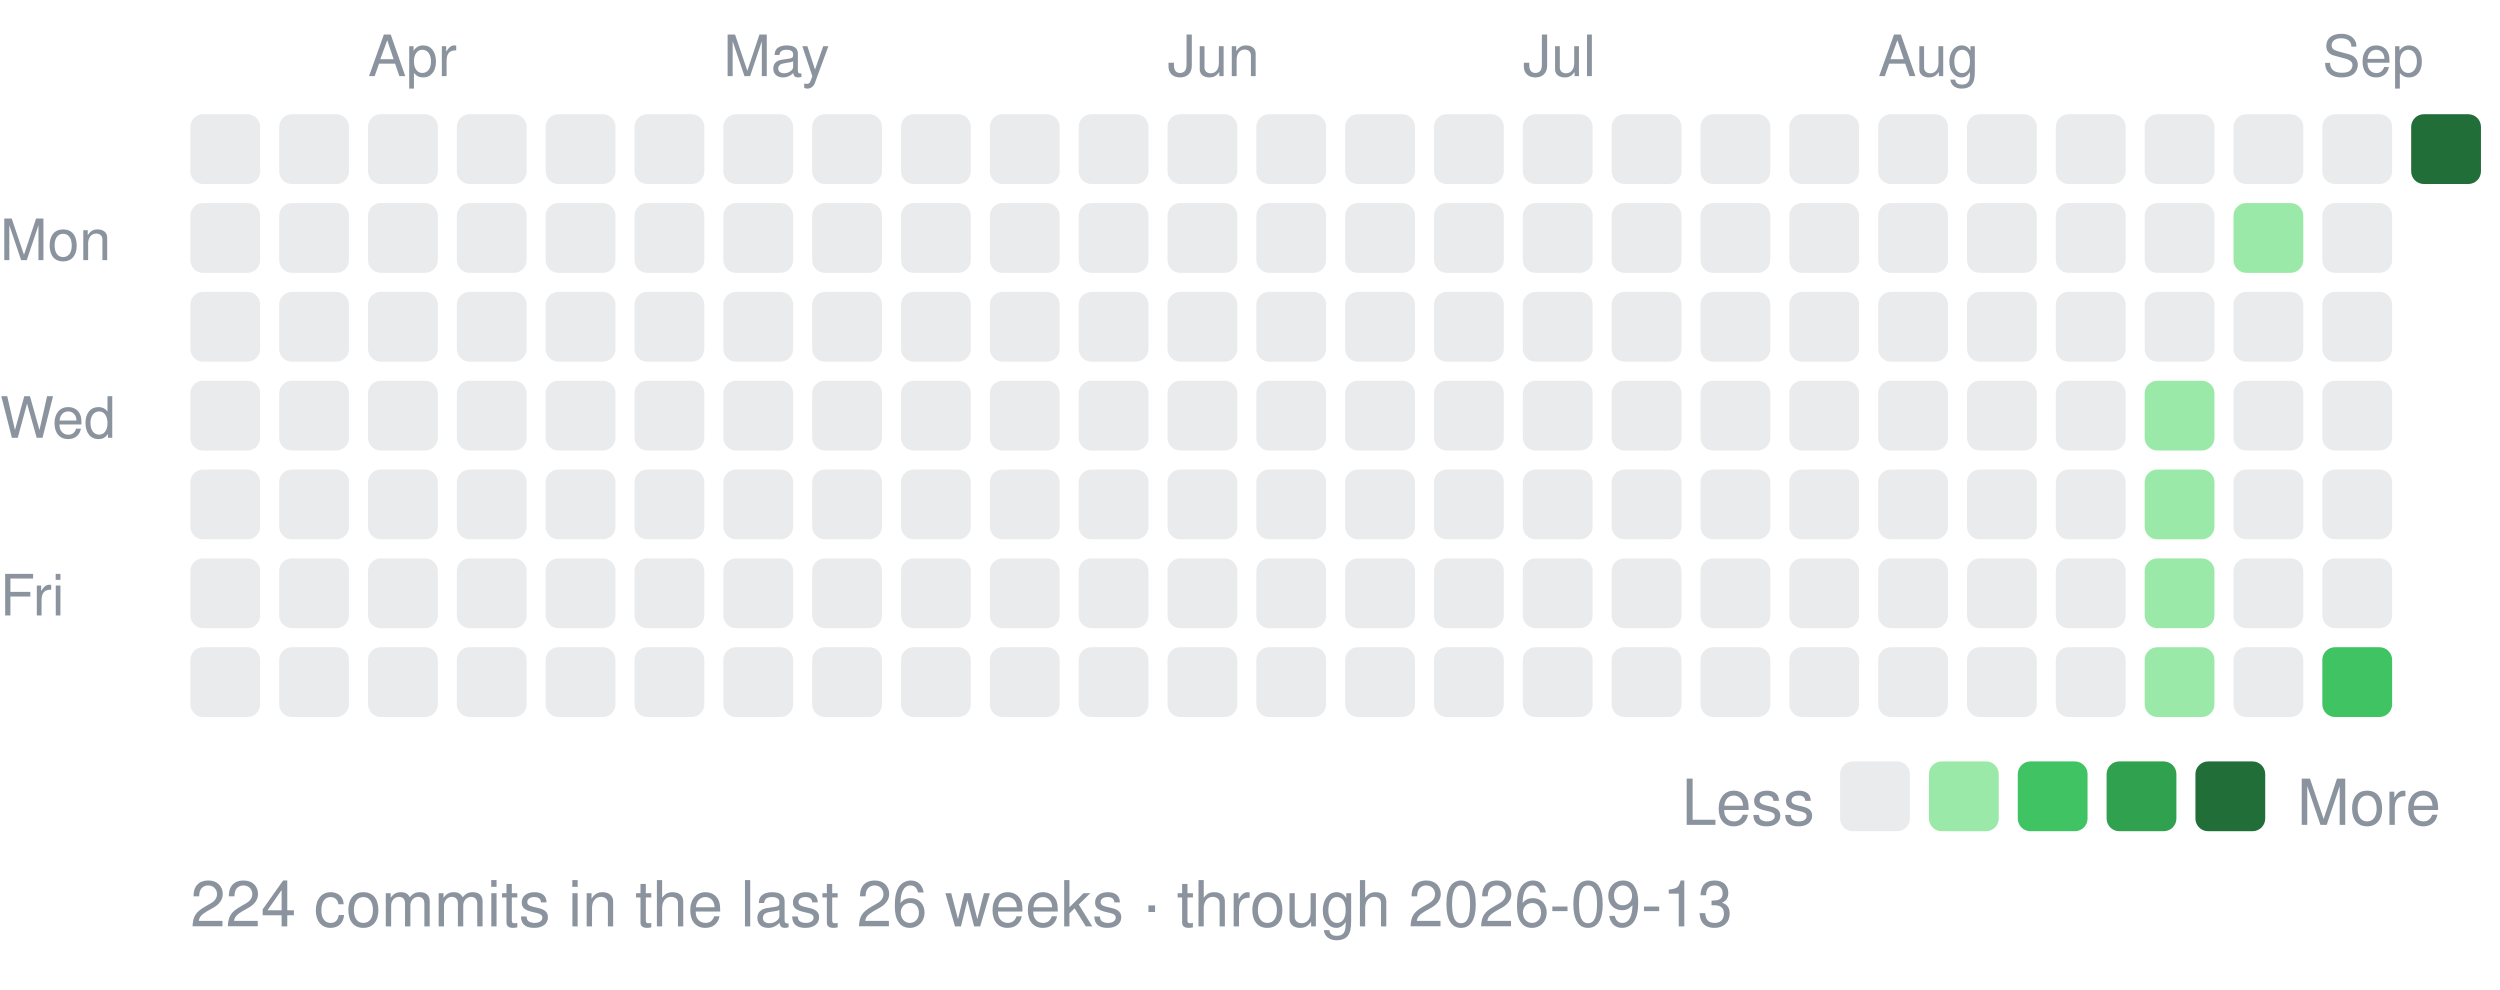
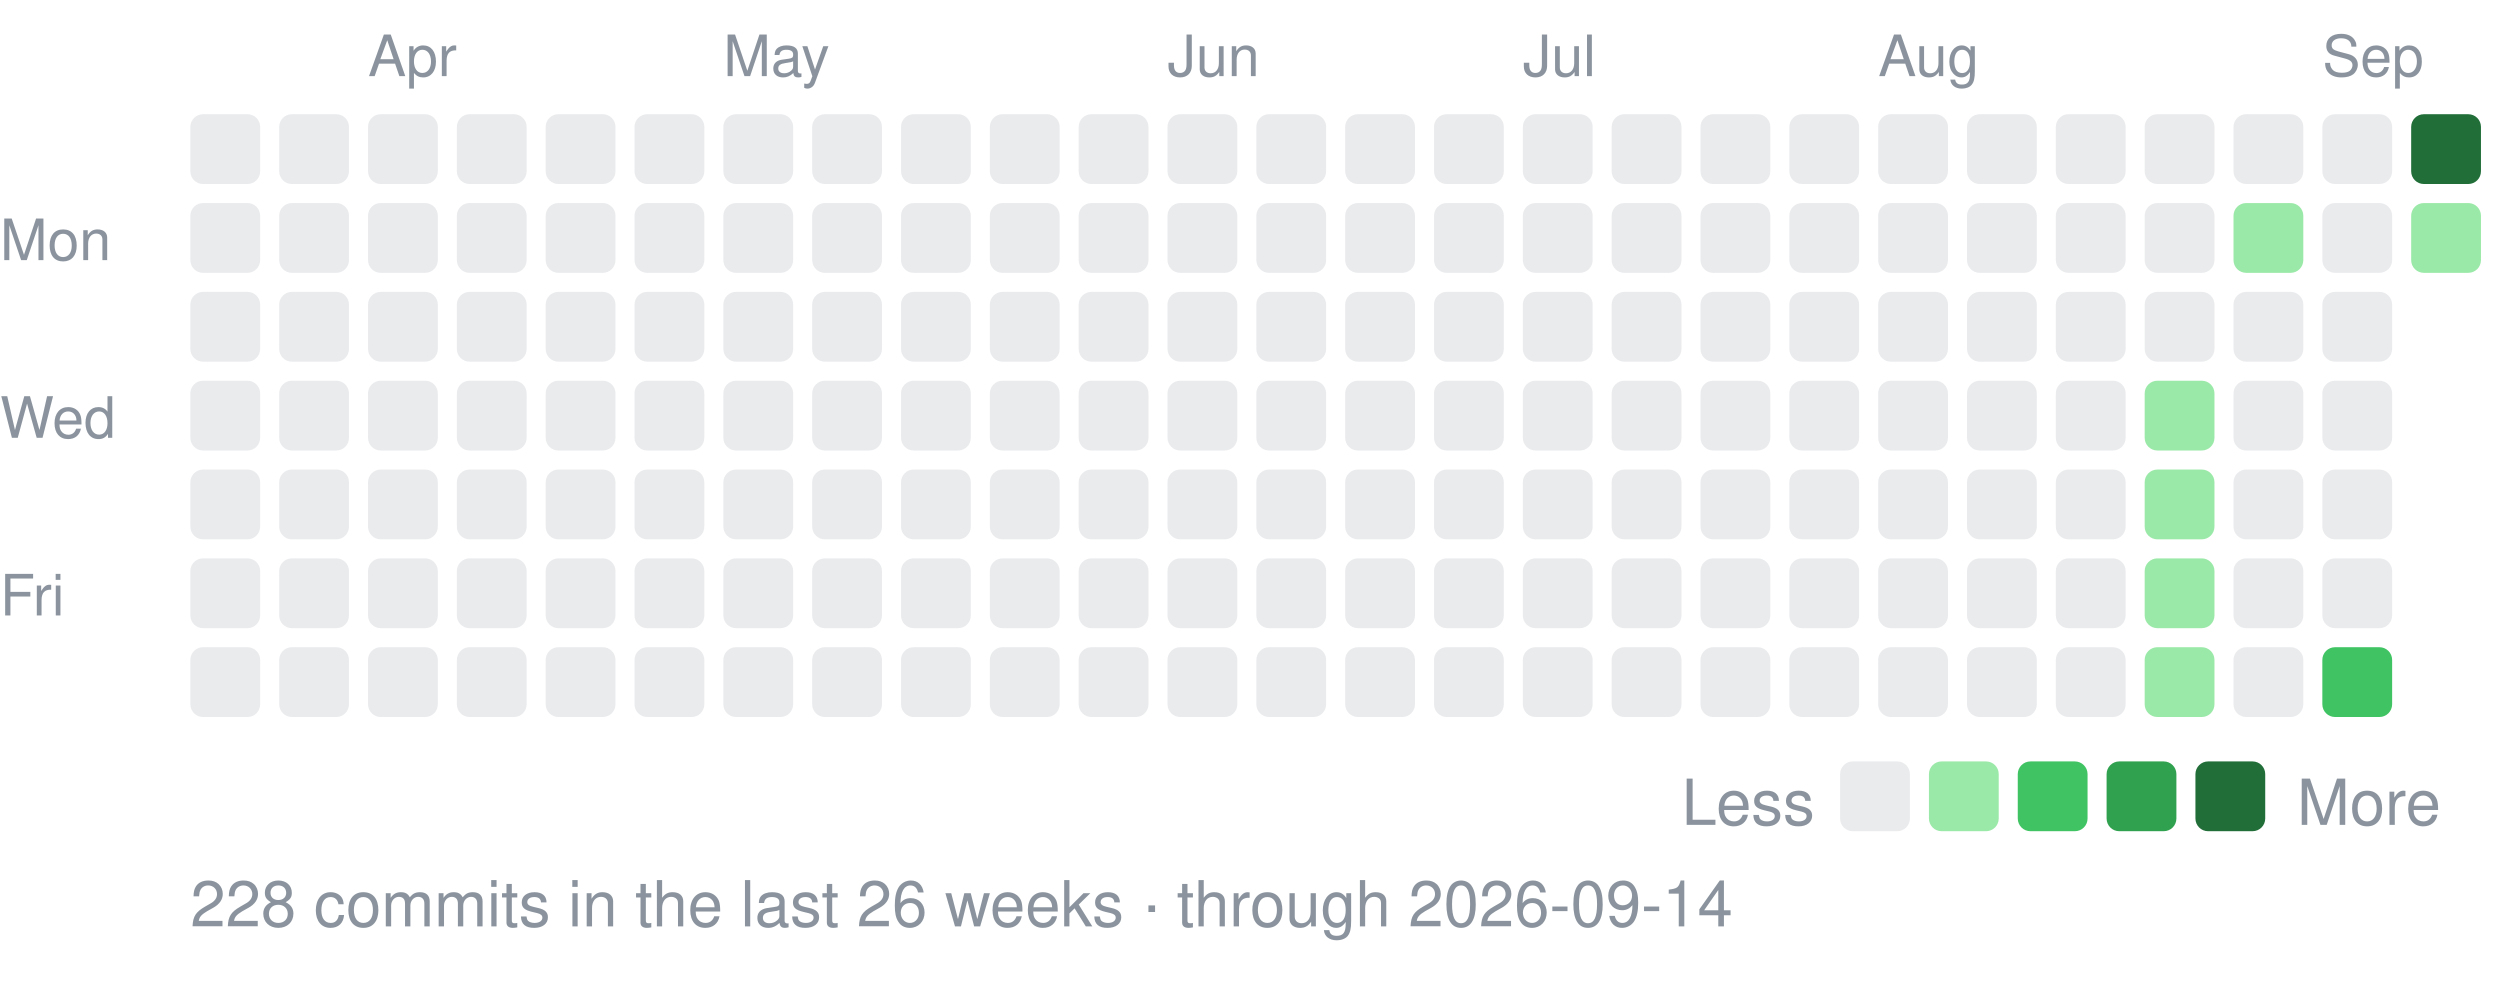
<svg xmlns="http://www.w3.org/2000/svg" width="394" height="156" viewBox="0 0 394 156" role="img">
  <g font-family="-apple-system,BlinkMacSystemFont,Segoe UI,Helvetica,Arial,PingFang SC,sans-serif" font-size="9" fill="#8b949e">
    <text x="58" y="12">Apr</text>
    <text x="114" y="12">May</text>
    <text x="184" y="12">Jun</text>
    <text x="240" y="12">Jul</text>
    <text x="296" y="12">Aug</text>
    <text x="366" y="12">Sep</text>
    <text x="0" y="41">Mon</text>
    <text x="0" y="69">Wed</text>
    <text x="0" y="97">Fri</text>
  </g>
  <rect x="30" y="18" width="11" height="11" rx="2" fill="rgba(139,148,158,0.18)" />
  <rect x="30" y="32" width="11" height="11" rx="2" fill="rgba(139,148,158,0.18)" />
  <rect x="30" y="46" width="11" height="11" rx="2" fill="rgba(139,148,158,0.18)" />
  <rect x="30" y="60" width="11" height="11" rx="2" fill="rgba(139,148,158,0.18)" />
  <rect x="30" y="74" width="11" height="11" rx="2" fill="rgba(139,148,158,0.18)" />
  <rect x="30" y="88" width="11" height="11" rx="2" fill="rgba(139,148,158,0.18)" />
  <rect x="30" y="102" width="11" height="11" rx="2" fill="rgba(139,148,158,0.18)" />
  <rect x="44" y="18" width="11" height="11" rx="2" fill="rgba(139,148,158,0.18)" />
  <rect x="44" y="32" width="11" height="11" rx="2" fill="rgba(139,148,158,0.18)" />
  <rect x="44" y="46" width="11" height="11" rx="2" fill="rgba(139,148,158,0.18)" />
  <rect x="44" y="60" width="11" height="11" rx="2" fill="rgba(139,148,158,0.18)" />
  <rect x="44" y="74" width="11" height="11" rx="2" fill="rgba(139,148,158,0.18)" />
  <rect x="44" y="88" width="11" height="11" rx="2" fill="rgba(139,148,158,0.18)" />
  <rect x="44" y="102" width="11" height="11" rx="2" fill="rgba(139,148,158,0.18)" />
  <rect x="58" y="18" width="11" height="11" rx="2" fill="rgba(139,148,158,0.18)" />
  <rect x="58" y="32" width="11" height="11" rx="2" fill="rgba(139,148,158,0.18)" />
  <rect x="58" y="46" width="11" height="11" rx="2" fill="rgba(139,148,158,0.18)" />
  <rect x="58" y="60" width="11" height="11" rx="2" fill="rgba(139,148,158,0.18)" />
  <rect x="58" y="74" width="11" height="11" rx="2" fill="rgba(139,148,158,0.18)" />
  <rect x="58" y="88" width="11" height="11" rx="2" fill="rgba(139,148,158,0.18)" />
  <rect x="58" y="102" width="11" height="11" rx="2" fill="rgba(139,148,158,0.18)" />
  <rect x="72" y="18" width="11" height="11" rx="2" fill="rgba(139,148,158,0.18)" />
  <rect x="72" y="32" width="11" height="11" rx="2" fill="rgba(139,148,158,0.18)" />
  <rect x="72" y="46" width="11" height="11" rx="2" fill="rgba(139,148,158,0.18)" />
  <rect x="72" y="60" width="11" height="11" rx="2" fill="rgba(139,148,158,0.18)" />
  <rect x="72" y="74" width="11" height="11" rx="2" fill="rgba(139,148,158,0.18)" />
  <rect x="72" y="88" width="11" height="11" rx="2" fill="rgba(139,148,158,0.18)" />
  <rect x="72" y="102" width="11" height="11" rx="2" fill="rgba(139,148,158,0.18)" />
  <rect x="86" y="18" width="11" height="11" rx="2" fill="rgba(139,148,158,0.18)" />
  <rect x="86" y="32" width="11" height="11" rx="2" fill="rgba(139,148,158,0.18)" />
  <rect x="86" y="46" width="11" height="11" rx="2" fill="rgba(139,148,158,0.18)" />
  <rect x="86" y="60" width="11" height="11" rx="2" fill="rgba(139,148,158,0.18)" />
  <rect x="86" y="74" width="11" height="11" rx="2" fill="rgba(139,148,158,0.18)" />
  <rect x="86" y="88" width="11" height="11" rx="2" fill="rgba(139,148,158,0.18)" />
  <rect x="86" y="102" width="11" height="11" rx="2" fill="rgba(139,148,158,0.18)" />
  <rect x="100" y="18" width="11" height="11" rx="2" fill="rgba(139,148,158,0.18)" />
  <rect x="100" y="32" width="11" height="11" rx="2" fill="rgba(139,148,158,0.18)" />
  <rect x="100" y="46" width="11" height="11" rx="2" fill="rgba(139,148,158,0.18)" />
  <rect x="100" y="60" width="11" height="11" rx="2" fill="rgba(139,148,158,0.18)" />
  <rect x="100" y="74" width="11" height="11" rx="2" fill="rgba(139,148,158,0.18)" />
  <rect x="100" y="88" width="11" height="11" rx="2" fill="rgba(139,148,158,0.18)" />
  <rect x="100" y="102" width="11" height="11" rx="2" fill="rgba(139,148,158,0.18)" />
  <rect x="114" y="18" width="11" height="11" rx="2" fill="rgba(139,148,158,0.18)" />
  <rect x="114" y="32" width="11" height="11" rx="2" fill="rgba(139,148,158,0.18)" />
  <rect x="114" y="46" width="11" height="11" rx="2" fill="rgba(139,148,158,0.18)" />
  <rect x="114" y="60" width="11" height="11" rx="2" fill="rgba(139,148,158,0.18)" />
  <rect x="114" y="74" width="11" height="11" rx="2" fill="rgba(139,148,158,0.18)" />
  <rect x="114" y="88" width="11" height="11" rx="2" fill="rgba(139,148,158,0.18)" />
  <rect x="114" y="102" width="11" height="11" rx="2" fill="rgba(139,148,158,0.18)" />
  <rect x="128" y="18" width="11" height="11" rx="2" fill="rgba(139,148,158,0.18)" />
  <rect x="128" y="32" width="11" height="11" rx="2" fill="rgba(139,148,158,0.18)" />
  <rect x="128" y="46" width="11" height="11" rx="2" fill="rgba(139,148,158,0.18)" />
  <rect x="128" y="60" width="11" height="11" rx="2" fill="rgba(139,148,158,0.18)" />
  <rect x="128" y="74" width="11" height="11" rx="2" fill="rgba(139,148,158,0.18)" />
  <rect x="128" y="88" width="11" height="11" rx="2" fill="rgba(139,148,158,0.18)" />
  <rect x="128" y="102" width="11" height="11" rx="2" fill="rgba(139,148,158,0.18)" />
  <rect x="142" y="18" width="11" height="11" rx="2" fill="rgba(139,148,158,0.18)" />
  <rect x="142" y="32" width="11" height="11" rx="2" fill="rgba(139,148,158,0.18)" />
  <rect x="142" y="46" width="11" height="11" rx="2" fill="rgba(139,148,158,0.18)" />
  <rect x="142" y="60" width="11" height="11" rx="2" fill="rgba(139,148,158,0.18)" />
  <rect x="142" y="74" width="11" height="11" rx="2" fill="rgba(139,148,158,0.18)" />
  <rect x="142" y="88" width="11" height="11" rx="2" fill="rgba(139,148,158,0.18)" />
  <rect x="142" y="102" width="11" height="11" rx="2" fill="rgba(139,148,158,0.18)" />
  <rect x="156" y="18" width="11" height="11" rx="2" fill="rgba(139,148,158,0.18)" />
  <rect x="156" y="32" width="11" height="11" rx="2" fill="rgba(139,148,158,0.18)" />
  <rect x="156" y="46" width="11" height="11" rx="2" fill="rgba(139,148,158,0.18)" />
  <rect x="156" y="60" width="11" height="11" rx="2" fill="rgba(139,148,158,0.18)" />
  <rect x="156" y="74" width="11" height="11" rx="2" fill="rgba(139,148,158,0.18)" />
  <rect x="156" y="88" width="11" height="11" rx="2" fill="rgba(139,148,158,0.18)" />
  <rect x="156" y="102" width="11" height="11" rx="2" fill="rgba(139,148,158,0.18)" />
  <rect x="170" y="18" width="11" height="11" rx="2" fill="rgba(139,148,158,0.18)" />
  <rect x="170" y="32" width="11" height="11" rx="2" fill="rgba(139,148,158,0.18)" />
  <rect x="170" y="46" width="11" height="11" rx="2" fill="rgba(139,148,158,0.18)" />
  <rect x="170" y="60" width="11" height="11" rx="2" fill="rgba(139,148,158,0.18)" />
  <rect x="170" y="74" width="11" height="11" rx="2" fill="rgba(139,148,158,0.18)" />
  <rect x="170" y="88" width="11" height="11" rx="2" fill="rgba(139,148,158,0.18)" />
  <rect x="170" y="102" width="11" height="11" rx="2" fill="rgba(139,148,158,0.18)" />
  <rect x="184" y="18" width="11" height="11" rx="2" fill="rgba(139,148,158,0.18)" />
  <rect x="184" y="32" width="11" height="11" rx="2" fill="rgba(139,148,158,0.18)" />
  <rect x="184" y="46" width="11" height="11" rx="2" fill="rgba(139,148,158,0.18)" />
  <rect x="184" y="60" width="11" height="11" rx="2" fill="rgba(139,148,158,0.18)" />
  <rect x="184" y="74" width="11" height="11" rx="2" fill="rgba(139,148,158,0.18)" />
  <rect x="184" y="88" width="11" height="11" rx="2" fill="rgba(139,148,158,0.18)" />
  <rect x="184" y="102" width="11" height="11" rx="2" fill="rgba(139,148,158,0.18)" />
  <rect x="198" y="18" width="11" height="11" rx="2" fill="rgba(139,148,158,0.18)" />
  <rect x="198" y="32" width="11" height="11" rx="2" fill="rgba(139,148,158,0.18)" />
  <rect x="198" y="46" width="11" height="11" rx="2" fill="rgba(139,148,158,0.18)" />
  <rect x="198" y="60" width="11" height="11" rx="2" fill="rgba(139,148,158,0.18)" />
  <rect x="198" y="74" width="11" height="11" rx="2" fill="rgba(139,148,158,0.18)" />
  <rect x="198" y="88" width="11" height="11" rx="2" fill="rgba(139,148,158,0.18)" />
  <rect x="198" y="102" width="11" height="11" rx="2" fill="rgba(139,148,158,0.18)" />
  <rect x="212" y="18" width="11" height="11" rx="2" fill="rgba(139,148,158,0.18)" />
  <rect x="212" y="32" width="11" height="11" rx="2" fill="rgba(139,148,158,0.18)" />
  <rect x="212" y="46" width="11" height="11" rx="2" fill="rgba(139,148,158,0.18)" />
  <rect x="212" y="60" width="11" height="11" rx="2" fill="rgba(139,148,158,0.18)" />
  <rect x="212" y="74" width="11" height="11" rx="2" fill="rgba(139,148,158,0.18)" />
  <rect x="212" y="88" width="11" height="11" rx="2" fill="rgba(139,148,158,0.18)" />
  <rect x="212" y="102" width="11" height="11" rx="2" fill="rgba(139,148,158,0.18)" />
  <rect x="226" y="18" width="11" height="11" rx="2" fill="rgba(139,148,158,0.18)" />
  <rect x="226" y="32" width="11" height="11" rx="2" fill="rgba(139,148,158,0.18)" />
  <rect x="226" y="46" width="11" height="11" rx="2" fill="rgba(139,148,158,0.18)" />
  <rect x="226" y="60" width="11" height="11" rx="2" fill="rgba(139,148,158,0.18)" />
  <rect x="226" y="74" width="11" height="11" rx="2" fill="rgba(139,148,158,0.18)" />
  <rect x="226" y="88" width="11" height="11" rx="2" fill="rgba(139,148,158,0.18)" />
  <rect x="226" y="102" width="11" height="11" rx="2" fill="rgba(139,148,158,0.18)" />
  <rect x="240" y="18" width="11" height="11" rx="2" fill="rgba(139,148,158,0.18)" />
  <rect x="240" y="32" width="11" height="11" rx="2" fill="rgba(139,148,158,0.18)" />
  <rect x="240" y="46" width="11" height="11" rx="2" fill="rgba(139,148,158,0.18)" />
  <rect x="240" y="60" width="11" height="11" rx="2" fill="rgba(139,148,158,0.18)" />
  <rect x="240" y="74" width="11" height="11" rx="2" fill="rgba(139,148,158,0.18)" />
  <rect x="240" y="88" width="11" height="11" rx="2" fill="rgba(139,148,158,0.18)" />
  <rect x="240" y="102" width="11" height="11" rx="2" fill="rgba(139,148,158,0.18)" />
  <rect x="254" y="18" width="11" height="11" rx="2" fill="rgba(139,148,158,0.18)" />
  <rect x="254" y="32" width="11" height="11" rx="2" fill="rgba(139,148,158,0.18)" />
  <rect x="254" y="46" width="11" height="11" rx="2" fill="rgba(139,148,158,0.18)" />
  <rect x="254" y="60" width="11" height="11" rx="2" fill="rgba(139,148,158,0.18)" />
  <rect x="254" y="74" width="11" height="11" rx="2" fill="rgba(139,148,158,0.18)" />
  <rect x="254" y="88" width="11" height="11" rx="2" fill="rgba(139,148,158,0.18)" />
  <rect x="254" y="102" width="11" height="11" rx="2" fill="rgba(139,148,158,0.18)" />
  <rect x="268" y="18" width="11" height="11" rx="2" fill="rgba(139,148,158,0.18)" />
  <rect x="268" y="32" width="11" height="11" rx="2" fill="rgba(139,148,158,0.18)" />
  <rect x="268" y="46" width="11" height="11" rx="2" fill="rgba(139,148,158,0.18)" />
  <rect x="268" y="60" width="11" height="11" rx="2" fill="rgba(139,148,158,0.18)" />
  <rect x="268" y="74" width="11" height="11" rx="2" fill="rgba(139,148,158,0.18)" />
  <rect x="268" y="88" width="11" height="11" rx="2" fill="rgba(139,148,158,0.18)" />
  <rect x="268" y="102" width="11" height="11" rx="2" fill="rgba(139,148,158,0.18)" />
  <rect x="282" y="18" width="11" height="11" rx="2" fill="rgba(139,148,158,0.18)" />
  <rect x="282" y="32" width="11" height="11" rx="2" fill="rgba(139,148,158,0.18)" />
  <rect x="282" y="46" width="11" height="11" rx="2" fill="rgba(139,148,158,0.18)" />
  <rect x="282" y="60" width="11" height="11" rx="2" fill="rgba(139,148,158,0.18)" />
  <rect x="282" y="74" width="11" height="11" rx="2" fill="rgba(139,148,158,0.18)" />
  <rect x="282" y="88" width="11" height="11" rx="2" fill="rgba(139,148,158,0.18)" />
  <rect x="282" y="102" width="11" height="11" rx="2" fill="rgba(139,148,158,0.18)" />
  <rect x="296" y="18" width="11" height="11" rx="2" fill="rgba(139,148,158,0.18)" />
  <rect x="296" y="32" width="11" height="11" rx="2" fill="rgba(139,148,158,0.18)" />
  <rect x="296" y="46" width="11" height="11" rx="2" fill="rgba(139,148,158,0.18)" />
  <rect x="296" y="60" width="11" height="11" rx="2" fill="rgba(139,148,158,0.18)" />
  <rect x="296" y="74" width="11" height="11" rx="2" fill="rgba(139,148,158,0.18)" />
  <rect x="296" y="88" width="11" height="11" rx="2" fill="rgba(139,148,158,0.18)" />
  <rect x="296" y="102" width="11" height="11" rx="2" fill="rgba(139,148,158,0.18)" />
  <rect x="310" y="18" width="11" height="11" rx="2" fill="rgba(139,148,158,0.18)" />
  <rect x="310" y="32" width="11" height="11" rx="2" fill="rgba(139,148,158,0.18)" />
  <rect x="310" y="46" width="11" height="11" rx="2" fill="rgba(139,148,158,0.18)" />
  <rect x="310" y="60" width="11" height="11" rx="2" fill="rgba(139,148,158,0.18)" />
  <rect x="310" y="74" width="11" height="11" rx="2" fill="rgba(139,148,158,0.18)" />
  <rect x="310" y="88" width="11" height="11" rx="2" fill="rgba(139,148,158,0.18)" />
  <rect x="310" y="102" width="11" height="11" rx="2" fill="rgba(139,148,158,0.18)" />
  <rect x="324" y="18" width="11" height="11" rx="2" fill="rgba(139,148,158,0.18)" />
  <rect x="324" y="32" width="11" height="11" rx="2" fill="rgba(139,148,158,0.18)" />
  <rect x="324" y="46" width="11" height="11" rx="2" fill="rgba(139,148,158,0.18)" />
  <rect x="324" y="60" width="11" height="11" rx="2" fill="rgba(139,148,158,0.18)" />
  <rect x="324" y="74" width="11" height="11" rx="2" fill="rgba(139,148,158,0.18)" />
  <rect x="324" y="88" width="11" height="11" rx="2" fill="rgba(139,148,158,0.18)" />
  <rect x="324" y="102" width="11" height="11" rx="2" fill="rgba(139,148,158,0.18)" />
  <rect x="338" y="18" width="11" height="11" rx="2" fill="rgba(139,148,158,0.18)" />
  <rect x="338" y="32" width="11" height="11" rx="2" fill="rgba(139,148,158,0.18)" />
  <rect x="338" y="46" width="11" height="11" rx="2" fill="rgba(139,148,158,0.18)" />
  <rect x="338" y="60" width="11" height="11" rx="2" fill="#9be9a8" />
  <rect x="338" y="74" width="11" height="11" rx="2" fill="#9be9a8" />
  <rect x="338" y="88" width="11" height="11" rx="2" fill="#9be9a8" />
  <rect x="338" y="102" width="11" height="11" rx="2" fill="#9be9a8" />
  <rect x="352" y="18" width="11" height="11" rx="2" fill="rgba(139,148,158,0.18)" />
  <rect x="352" y="32" width="11" height="11" rx="2" fill="#9be9a8" />
  <rect x="352" y="46" width="11" height="11" rx="2" fill="rgba(139,148,158,0.18)" />
  <rect x="352" y="60" width="11" height="11" rx="2" fill="rgba(139,148,158,0.18)" />
  <rect x="352" y="74" width="11" height="11" rx="2" fill="rgba(139,148,158,0.18)" />
  <rect x="352" y="88" width="11" height="11" rx="2" fill="rgba(139,148,158,0.18)" />
  <rect x="352" y="102" width="11" height="11" rx="2" fill="rgba(139,148,158,0.18)" />
  <rect x="366" y="18" width="11" height="11" rx="2" fill="rgba(139,148,158,0.18)" />
  <rect x="366" y="32" width="11" height="11" rx="2" fill="rgba(139,148,158,0.18)" />
  <rect x="366" y="46" width="11" height="11" rx="2" fill="rgba(139,148,158,0.18)" />
  <rect x="366" y="60" width="11" height="11" rx="2" fill="rgba(139,148,158,0.18)" />
  <rect x="366" y="74" width="11" height="11" rx="2" fill="rgba(139,148,158,0.18)" />
  <rect x="366" y="88" width="11" height="11" rx="2" fill="rgba(139,148,158,0.18)" />
  <rect x="366" y="102" width="11" height="11" rx="2" fill="#40c463" />
  <rect x="380" y="18" width="11" height="11" rx="2" fill="#216e39" />
+   <rect x="380" y="32" width="11" height="11" rx="2" fill="#9be9a8" />
  <g font-family="-apple-system,BlinkMacSystemFont,Segoe UI,Helvetica,Arial,PingFang SC,sans-serif" font-size="10" fill="#8b949e">
-     <text x="30" y="146">224 commits in the last 26 weeks · through 2026-09-13</text>
+     <text x="30" y="146">228 commits in the last 26 weeks · through 2026-09-14</text>
    <text x="286" y="130" text-anchor="end">Less</text>
    <rect x="290" y="120" width="11" height="11" rx="2" fill="rgba(139,148,158,0.18)" />
    <rect x="304" y="120" width="11" height="11" rx="2" fill="#9be9a8" />
    <rect x="318" y="120" width="11" height="11" rx="2" fill="#40c463" />
    <rect x="332" y="120" width="11" height="11" rx="2" fill="#30a14e" />
    <rect x="346" y="120" width="11" height="11" rx="2" fill="#216e39" />
    <text x="362" y="130">More</text>
  </g>
</svg>
